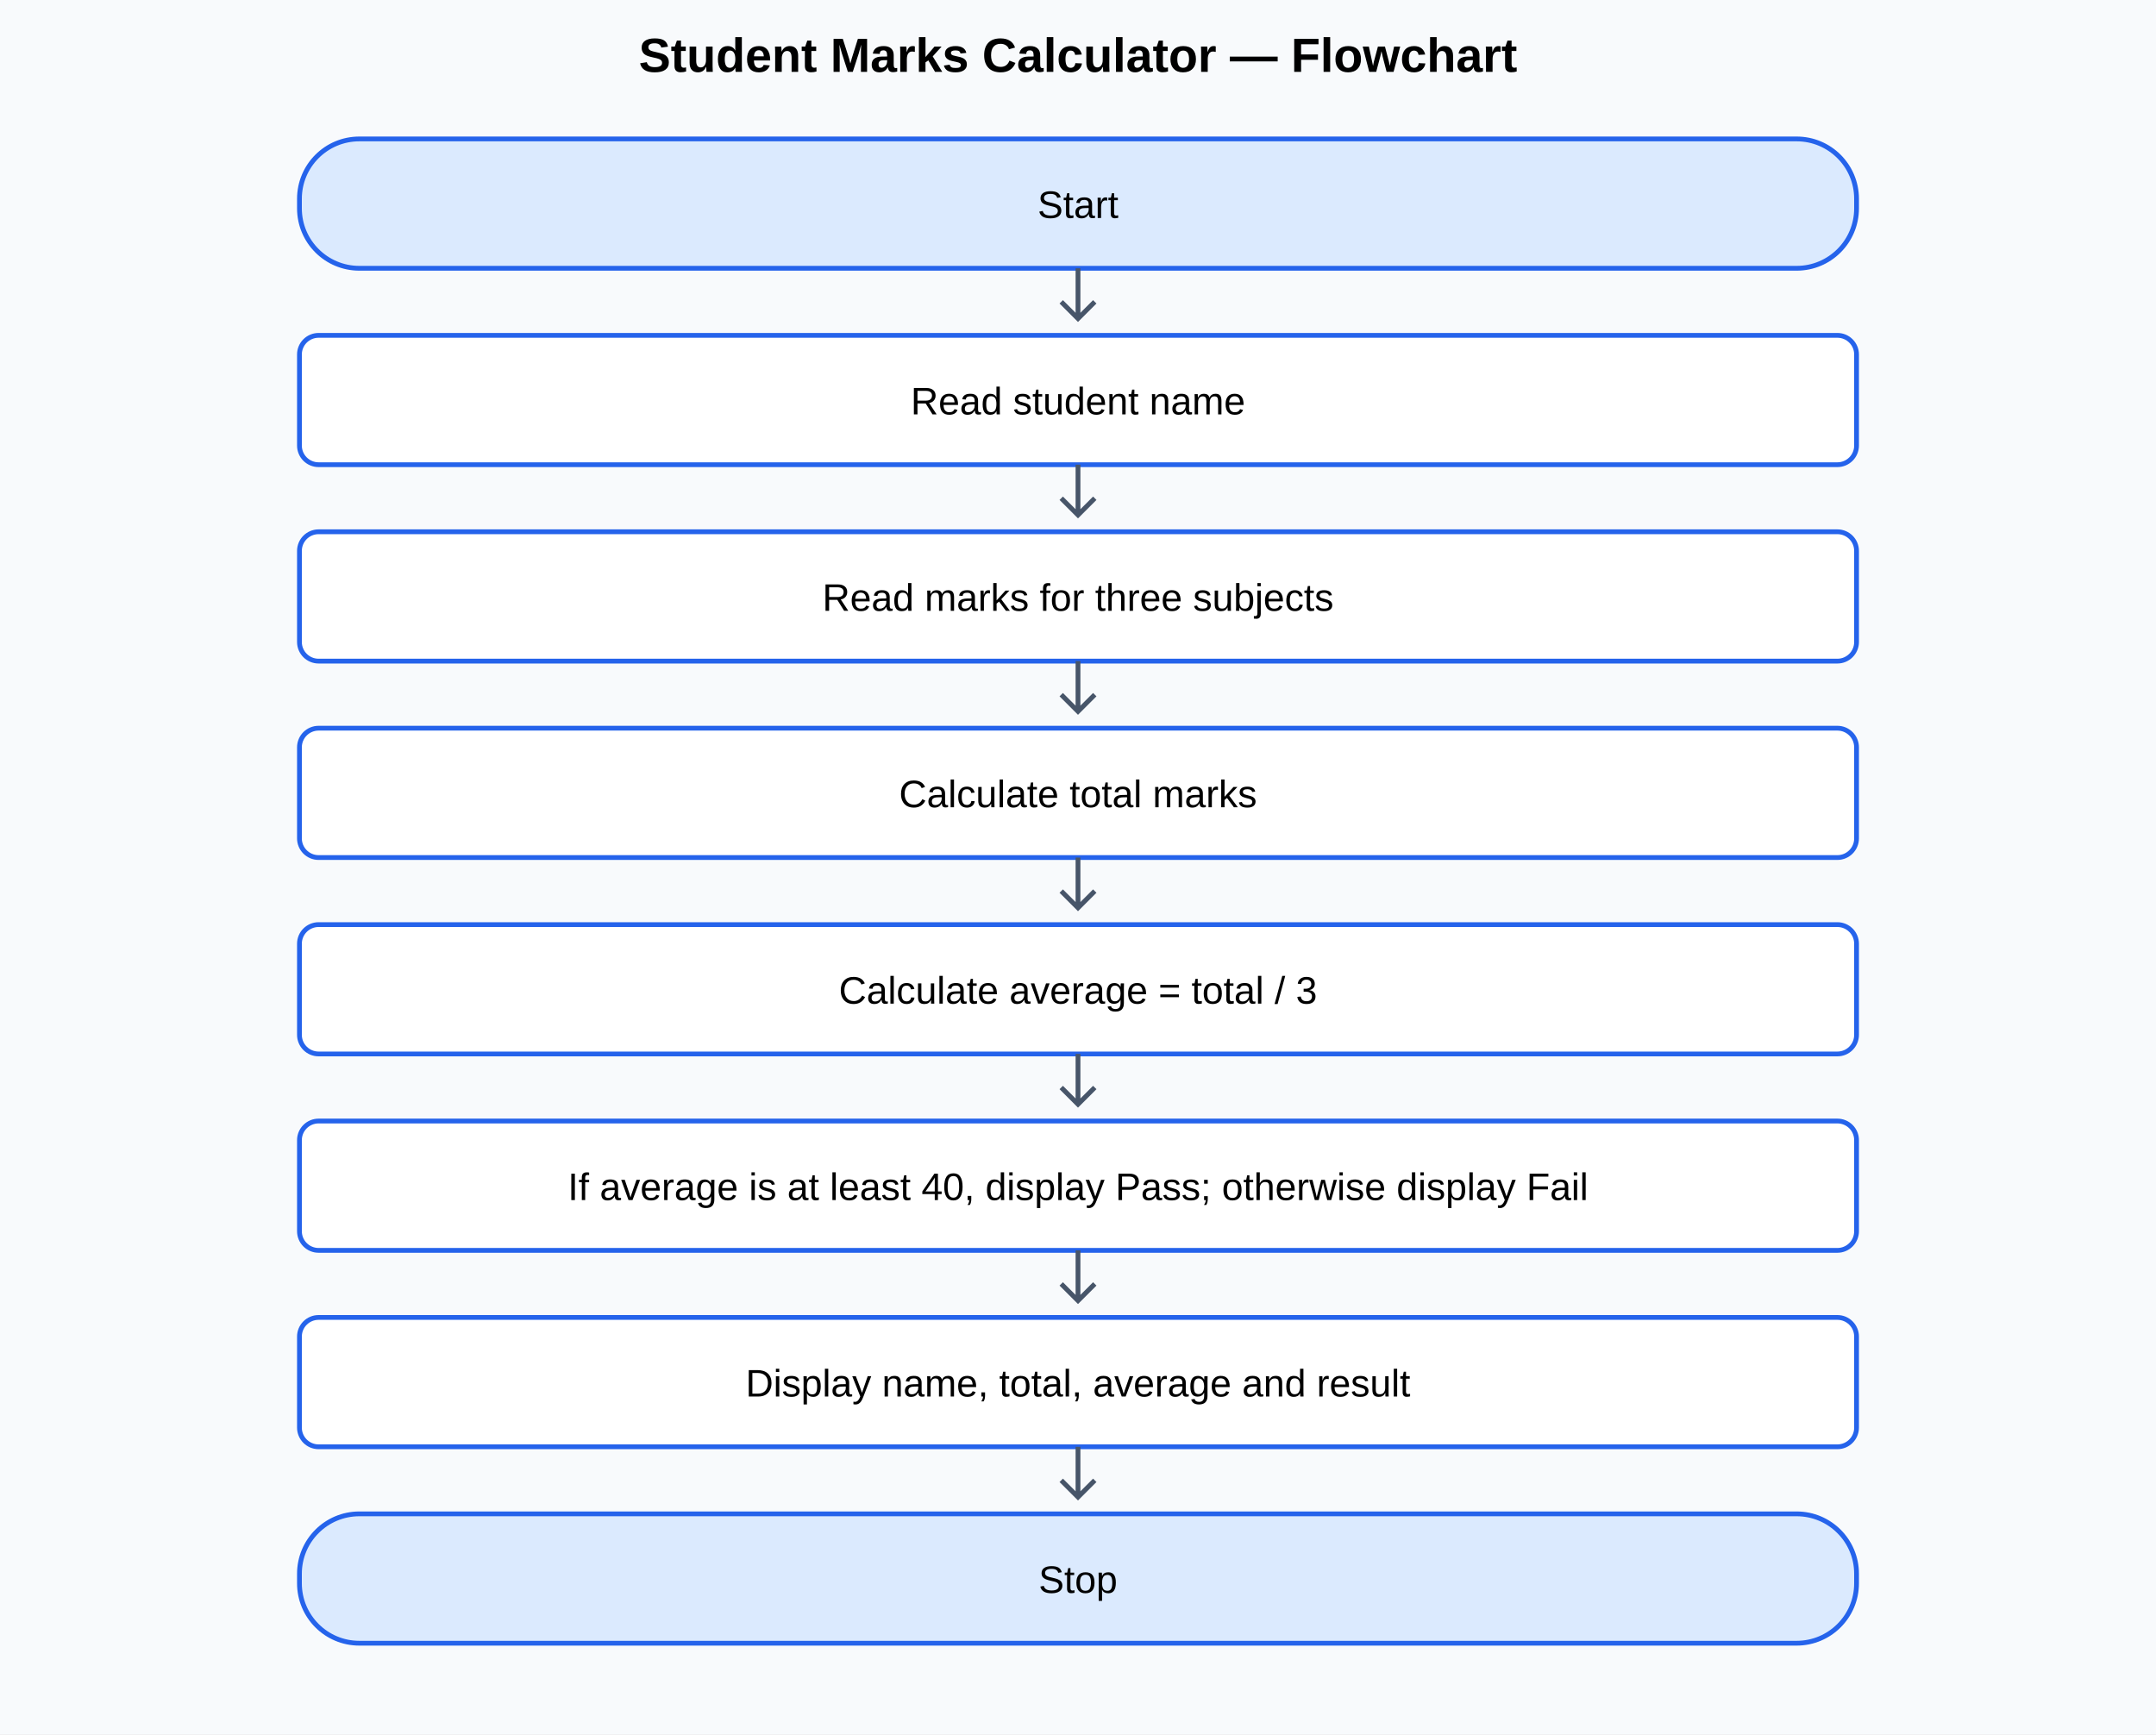
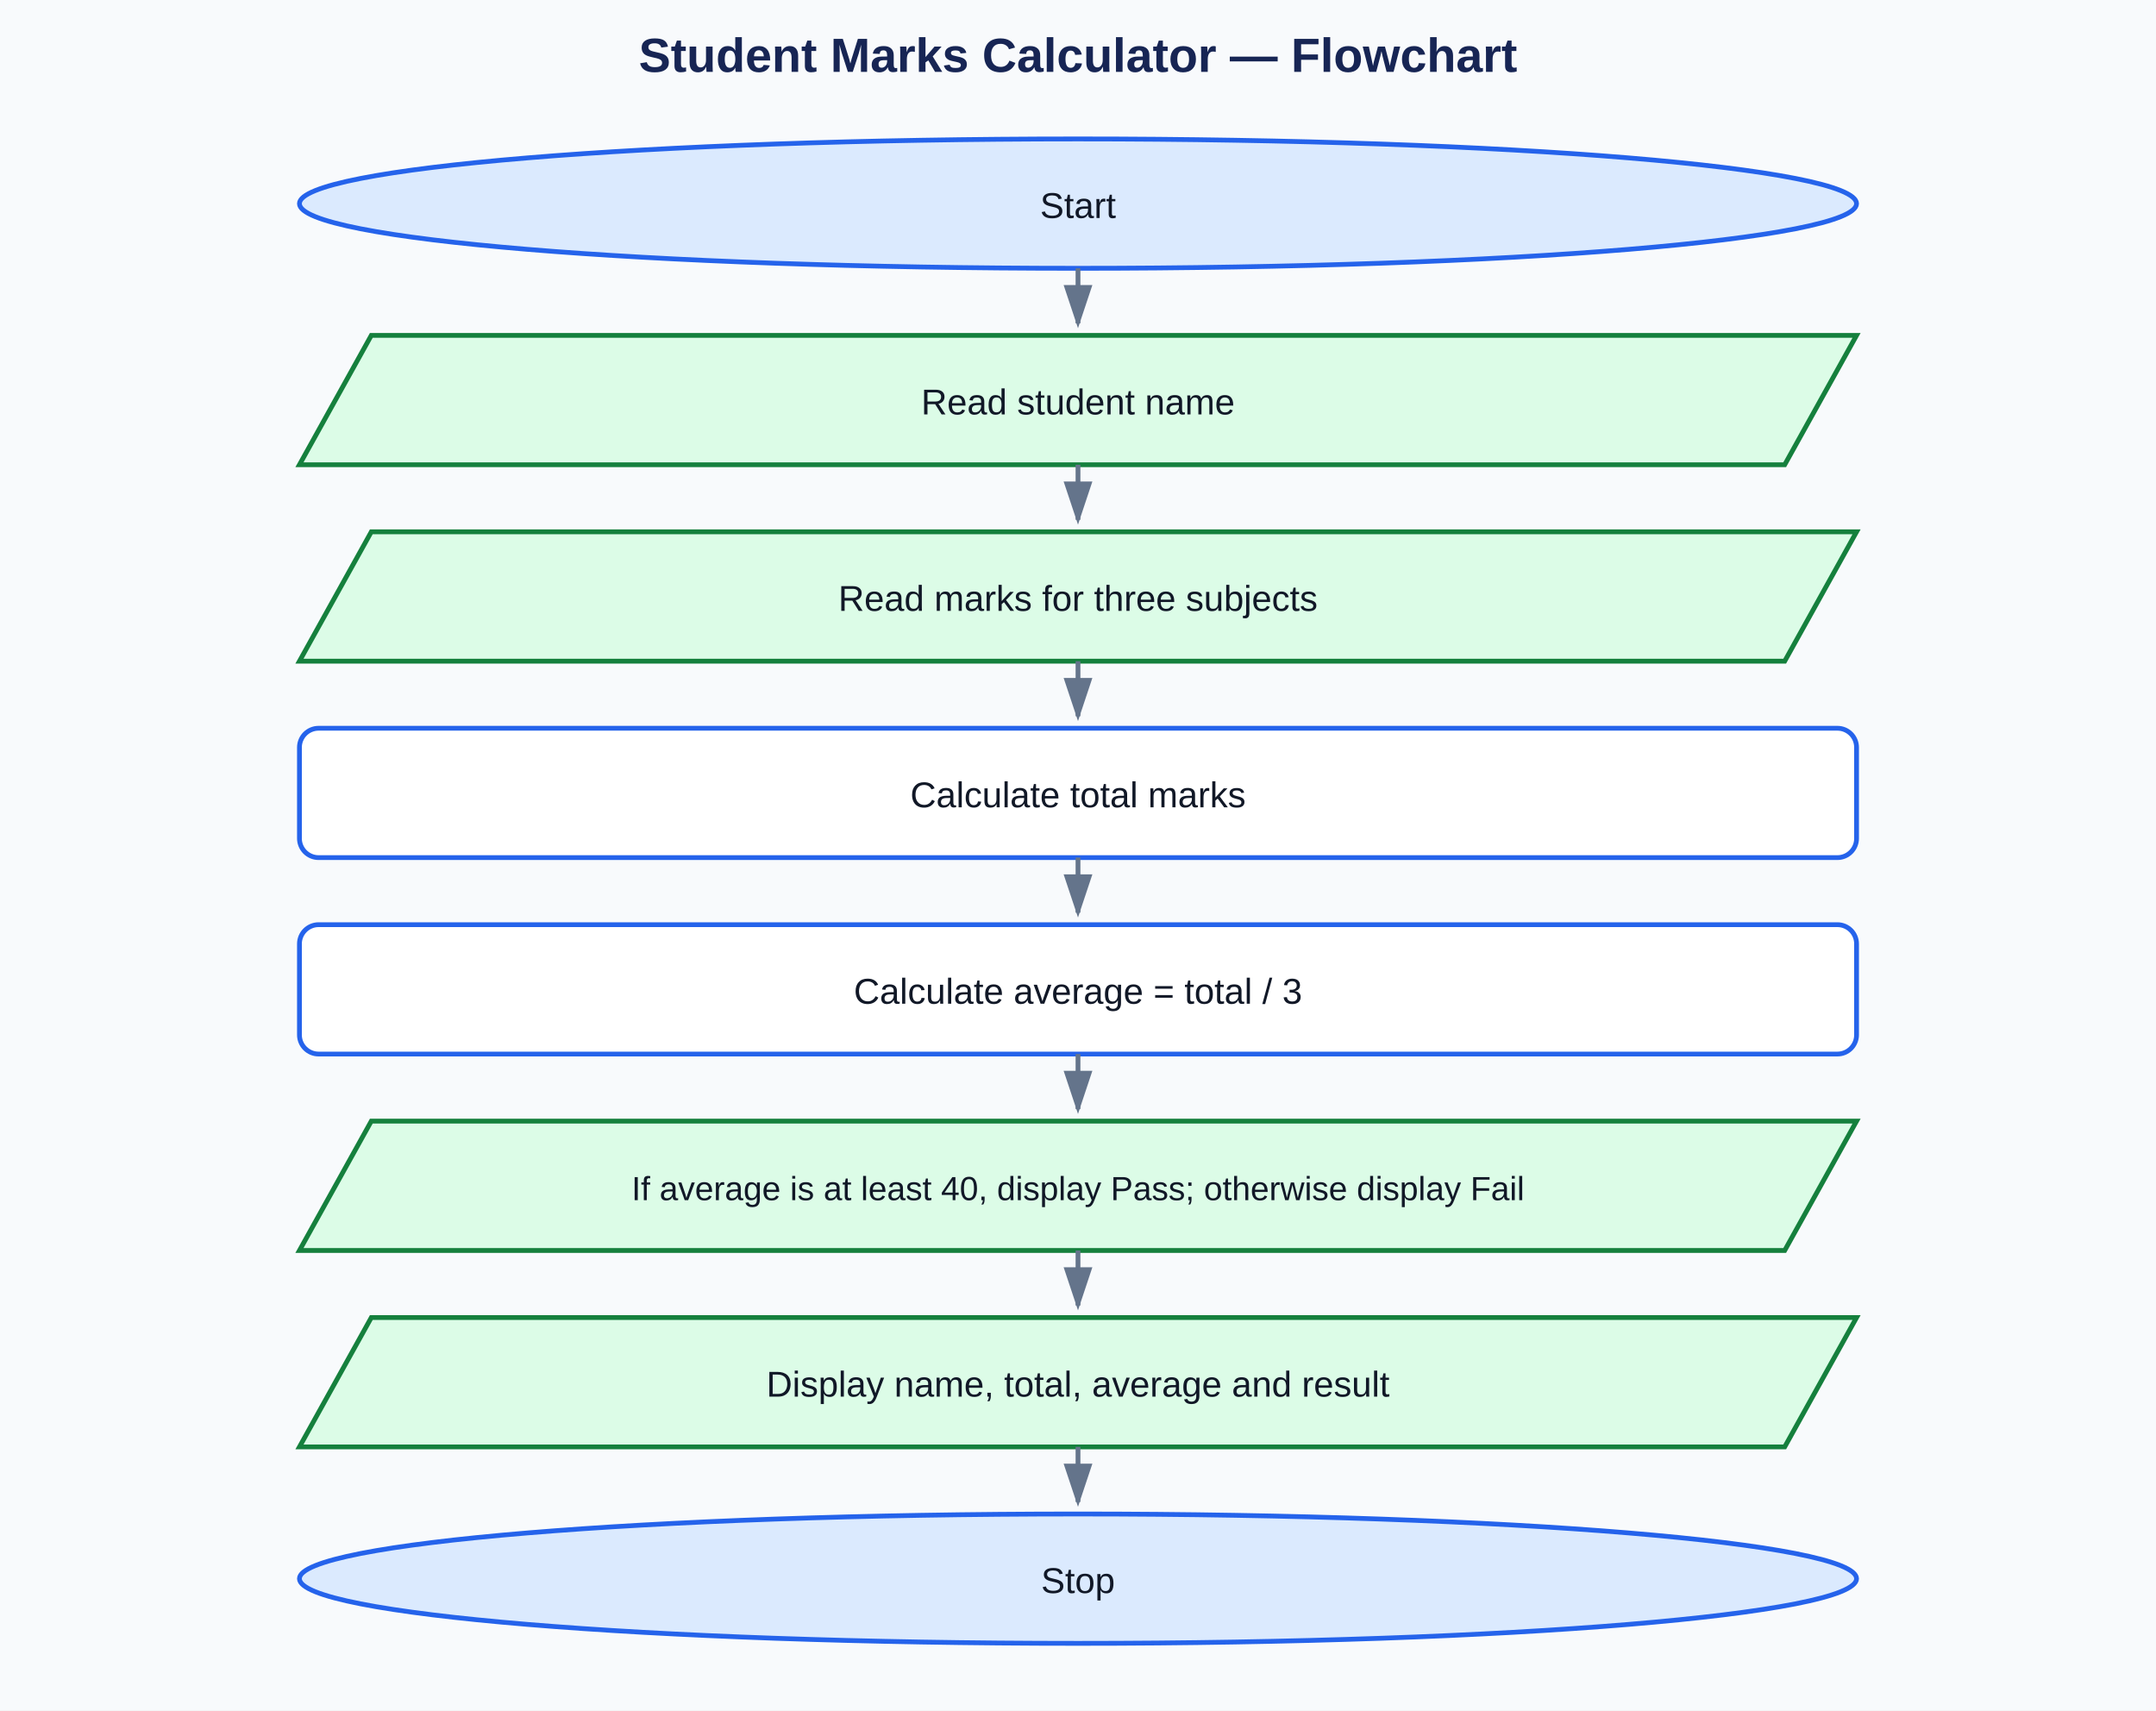
- <svg xmlns="http://www.w3.org/2000/svg" width="900" height="724" viewBox="0 0 900 724">
+ <svg xmlns="http://www.w3.org/2000/svg" width="900" height="714" viewBox="0 0 900 714">
+   <defs>
+     <marker id="arrow" markerWidth="10" markerHeight="10" refX="8" refY="3" orient="auto">
+       <path d="M0 0 L0 6 L9 3 z" fill="#64748b" />
+     </marker>
+   </defs>
  <rect width="100%" height="100%" fill="#f8fafc" />
-   <text x="450" y="30" text-anchor="middle" font-family="Arial" font-size="20" font-weight="bold">Student Marks Calculator — Flowchart</text>
-   <rect x="125" y="58" width="650" height="54" rx="25" fill="#dbeafe" stroke="#2563eb" stroke-width="2" />
-   <text x="450" y="91" text-anchor="middle" font-family="Arial" font-size="16">Start</text>
-   <path d="M450 112 v21 m-7 -7 l7 7 7 -7" stroke="#475569" stroke-width="2" fill="none" />
-   <rect x="125" y="140" width="650" height="54" rx="8" fill="white" stroke="#2563eb" stroke-width="2" />
-   <text x="450" y="173" text-anchor="middle" font-family="Arial" font-size="16">Read student name</text>
-   <path d="M450 194 v21 m-7 -7 l7 7 7 -7" stroke="#475569" stroke-width="2" fill="none" />
-   <rect x="125" y="222" width="650" height="54" rx="8" fill="white" stroke="#2563eb" stroke-width="2" />
-   <text x="450" y="255" text-anchor="middle" font-family="Arial" font-size="16">Read marks for three subjects</text>
-   <path d="M450 276 v21 m-7 -7 l7 7 7 -7" stroke="#475569" stroke-width="2" fill="none" />
-   <rect x="125" y="304" width="650" height="54" rx="8" fill="white" stroke="#2563eb" stroke-width="2" />
-   <text x="450" y="337" text-anchor="middle" font-family="Arial" font-size="16">Calculate total marks</text>
-   <path d="M450 358 v21 m-7 -7 l7 7 7 -7" stroke="#475569" stroke-width="2" fill="none" />
-   <rect x="125" y="386" width="650" height="54" rx="8" fill="white" stroke="#2563eb" stroke-width="2" />
-   <text x="450" y="419" text-anchor="middle" font-family="Arial" font-size="16">Calculate average = total / 3</text>
-   <path d="M450 440 v21 m-7 -7 l7 7 7 -7" stroke="#475569" stroke-width="2" fill="none" />
-   <rect x="125" y="468" width="650" height="54" rx="8" fill="white" stroke="#2563eb" stroke-width="2" />
-   <text x="450" y="501" text-anchor="middle" font-family="Arial" font-size="16">If average is at least 40, display Pass; otherwise display Fail</text>
-   <path d="M450 522 v21 m-7 -7 l7 7 7 -7" stroke="#475569" stroke-width="2" fill="none" />
-   <rect x="125" y="550" width="650" height="54" rx="8" fill="white" stroke="#2563eb" stroke-width="2" />
-   <text x="450" y="583" text-anchor="middle" font-family="Arial" font-size="16">Display name, total, average and result</text>
-   <path d="M450 604 v21 m-7 -7 l7 7 7 -7" stroke="#475569" stroke-width="2" fill="none" />
-   <rect x="125" y="632" width="650" height="54" rx="25" fill="#dbeafe" stroke="#2563eb" stroke-width="2" />
-   <text x="450" y="665" text-anchor="middle" font-family="Arial" font-size="16">Stop</text>
+   <text x="450" y="30" text-anchor="middle" font-family="Arial" font-size="20" font-weight="bold" fill="#172554">Student Marks Calculator — Flowchart</text>
+   <ellipse cx="450" cy="85" rx="325" ry="27" fill="#dbeafe" stroke="#2563eb" stroke-width="2" />
+   <text x="450" y="91" text-anchor="middle" font-family="Arial" font-size="15" fill="#111827">Start</text>
+   <path d="M450 112 V135" stroke="#64748b" stroke-width="2" fill="none" marker-end="url(#arrow)" />
+   <polygon points="155,140 775,140 745,194 125,194" fill="#dcfce7" stroke="#15803d" stroke-width="2" />
+   <text x="450" y="173" text-anchor="middle" font-family="Arial" font-size="15" fill="#111827">Read student name</text>
+   <path d="M450 194 V217" stroke="#64748b" stroke-width="2" fill="none" marker-end="url(#arrow)" />
+   <polygon points="155,222 775,222 745,276 125,276" fill="#dcfce7" stroke="#15803d" stroke-width="2" />
+   <text x="450" y="255" text-anchor="middle" font-family="Arial" font-size="15" fill="#111827">Read marks for three subjects</text>
+   <path d="M450 276 V299" stroke="#64748b" stroke-width="2" fill="none" marker-end="url(#arrow)" />
+   <rect x="125" y="304" width="650" height="54" rx="8" fill="#ffffff" stroke="#2563eb" stroke-width="2" />
+   <text x="450" y="337" text-anchor="middle" font-family="Arial" font-size="15" fill="#111827">Calculate total marks</text>
+   <path d="M450 358 V381" stroke="#64748b" stroke-width="2" fill="none" marker-end="url(#arrow)" />
+   <rect x="125" y="386" width="650" height="54" rx="8" fill="#ffffff" stroke="#2563eb" stroke-width="2" />
+   <text x="450" y="419" text-anchor="middle" font-family="Arial" font-size="15" fill="#111827">Calculate average = total / 3</text>
+   <path d="M450 440 V463" stroke="#64748b" stroke-width="2" fill="none" marker-end="url(#arrow)" />
+   <polygon points="155,468 775,468 745,522 125,522" fill="#dcfce7" stroke="#15803d" stroke-width="2" />
+   <text x="450" y="501" text-anchor="middle" font-family="Arial" font-size="14" fill="#111827">If average is at least 40, display Pass; otherwise display Fail</text>
+   <path d="M450 522 V545" stroke="#64748b" stroke-width="2" fill="none" marker-end="url(#arrow)" />
+   <polygon points="155,550 775,550 745,604 125,604" fill="#dcfce7" stroke="#15803d" stroke-width="2" />
+   <text x="450" y="583" text-anchor="middle" font-family="Arial" font-size="15" fill="#111827">Display name, total, average and result</text>
+   <path d="M450 604 V627" stroke="#64748b" stroke-width="2" fill="none" marker-end="url(#arrow)" />
+   <ellipse cx="450" cy="659" rx="325" ry="27" fill="#dbeafe" stroke="#2563eb" stroke-width="2" />
+   <text x="450" y="665" text-anchor="middle" font-family="Arial" font-size="15" fill="#111827">Stop</text>
</svg>
